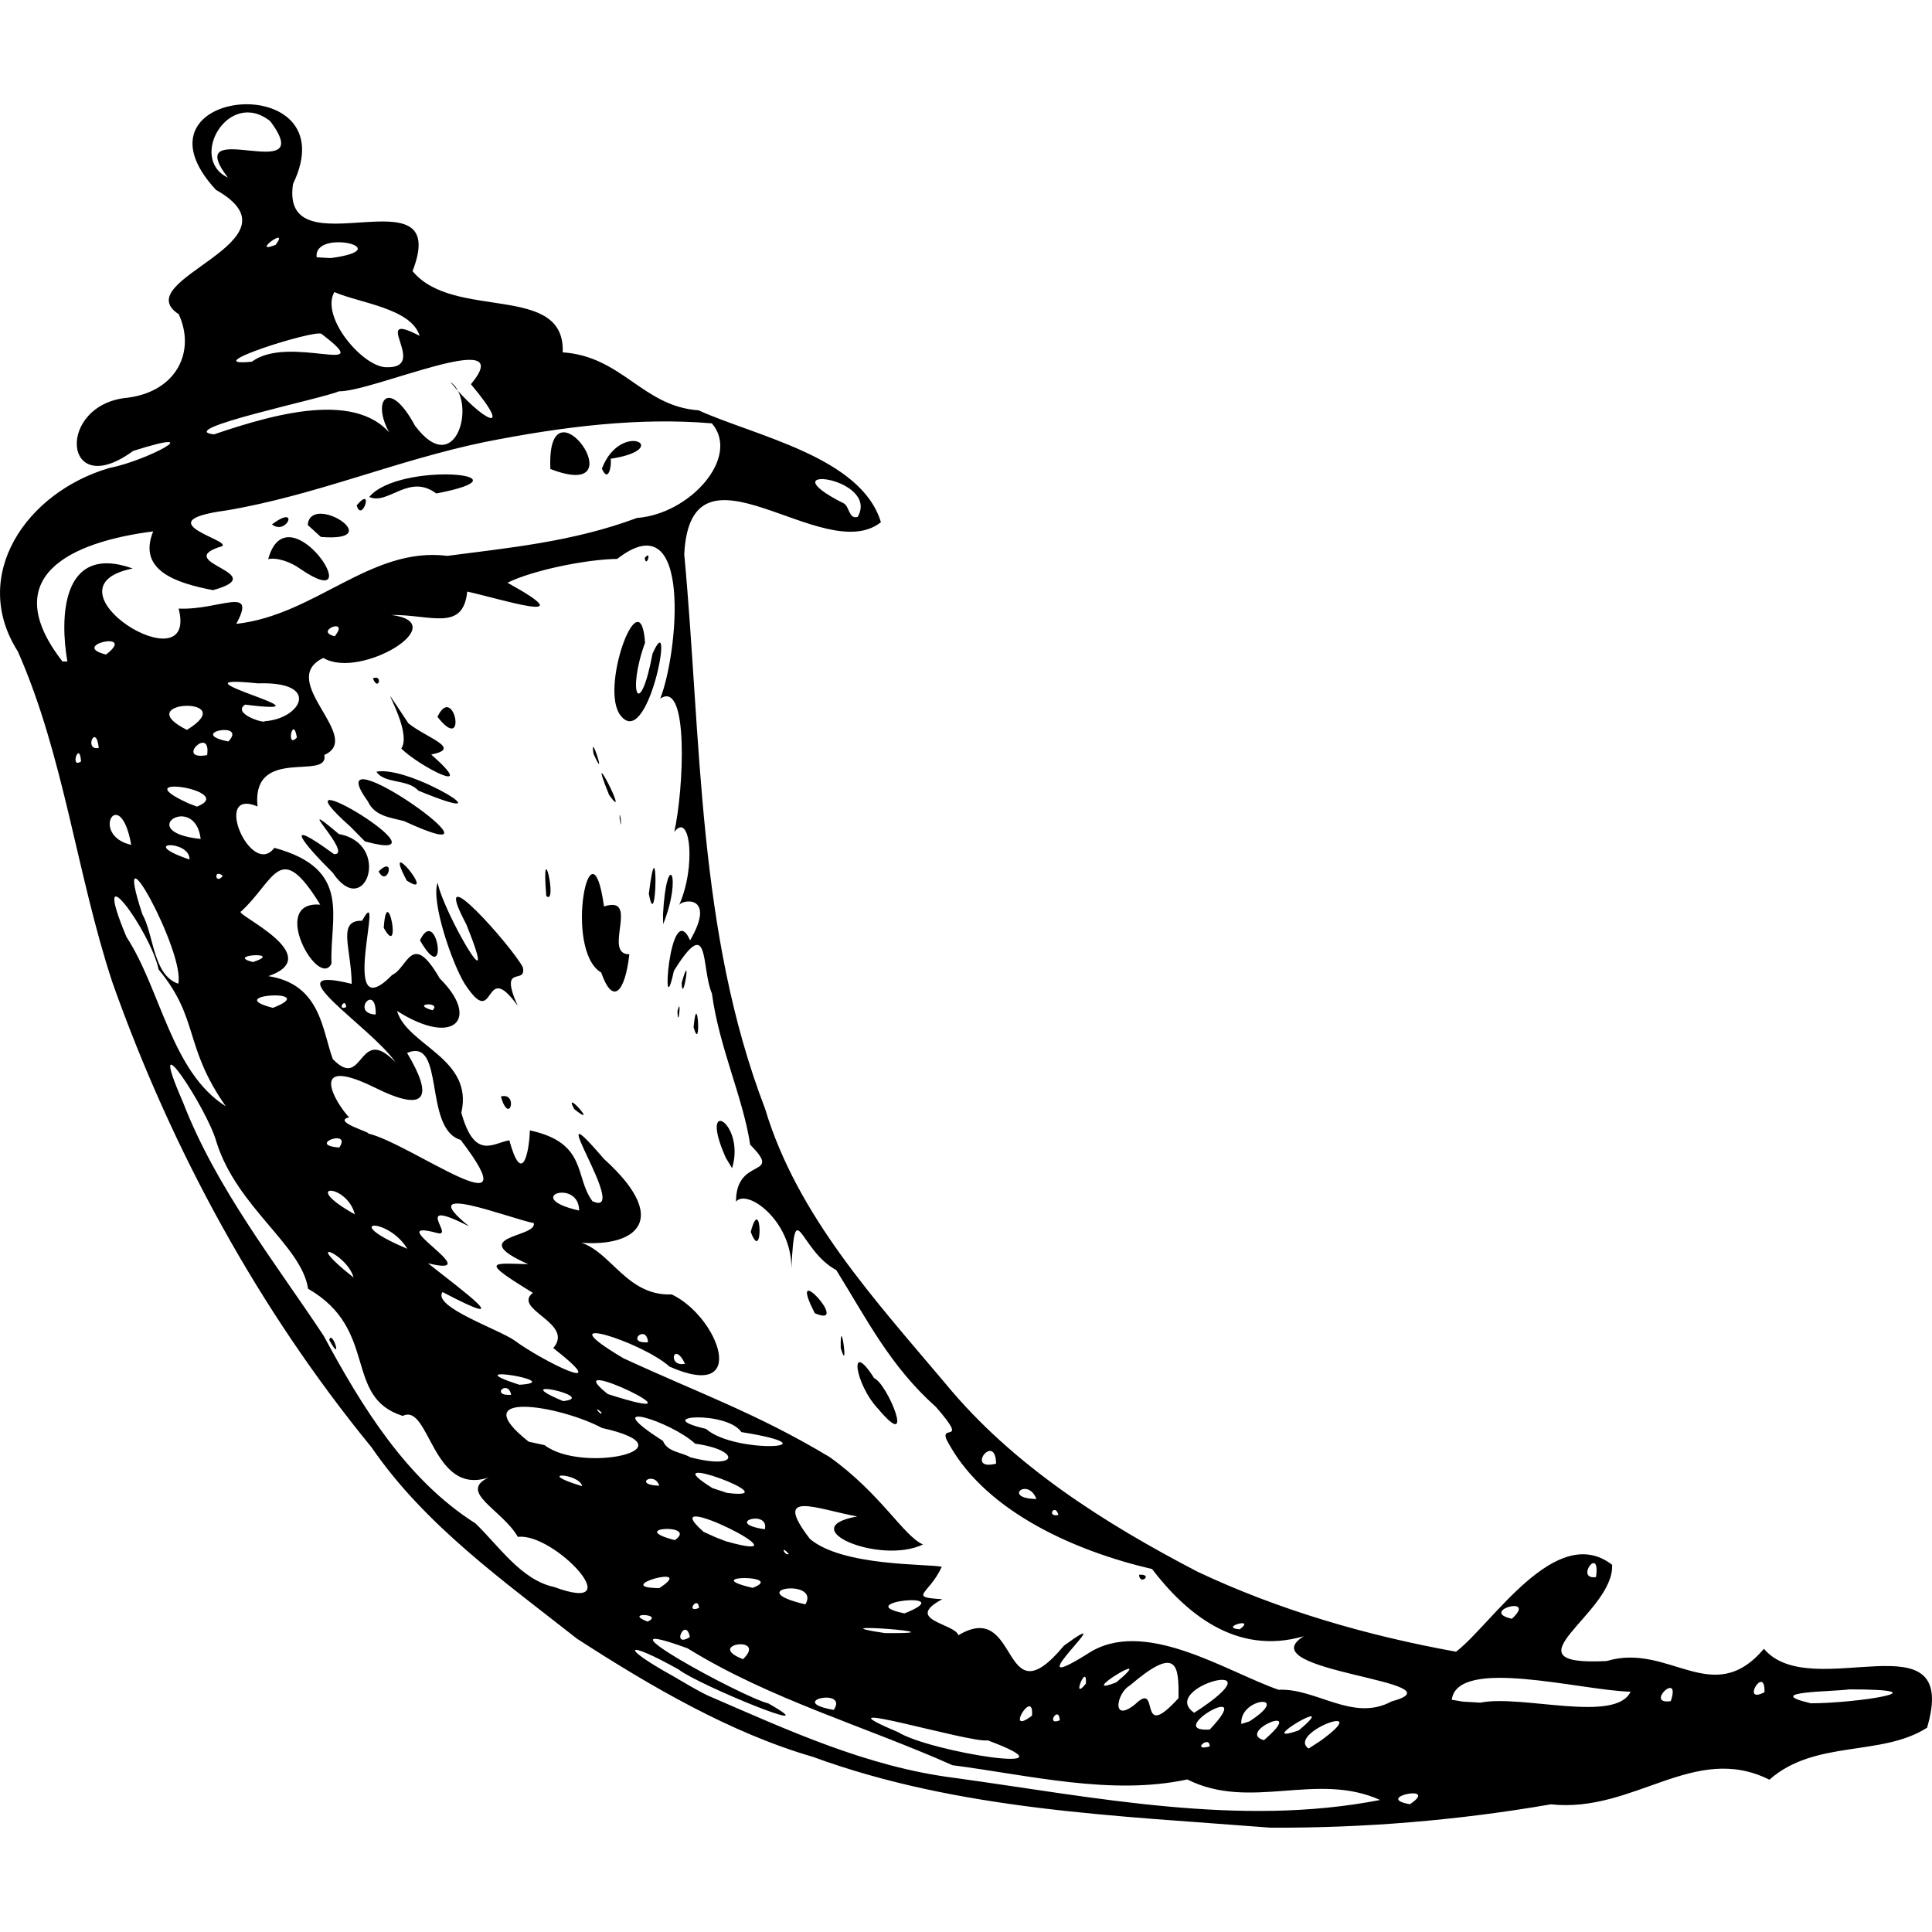
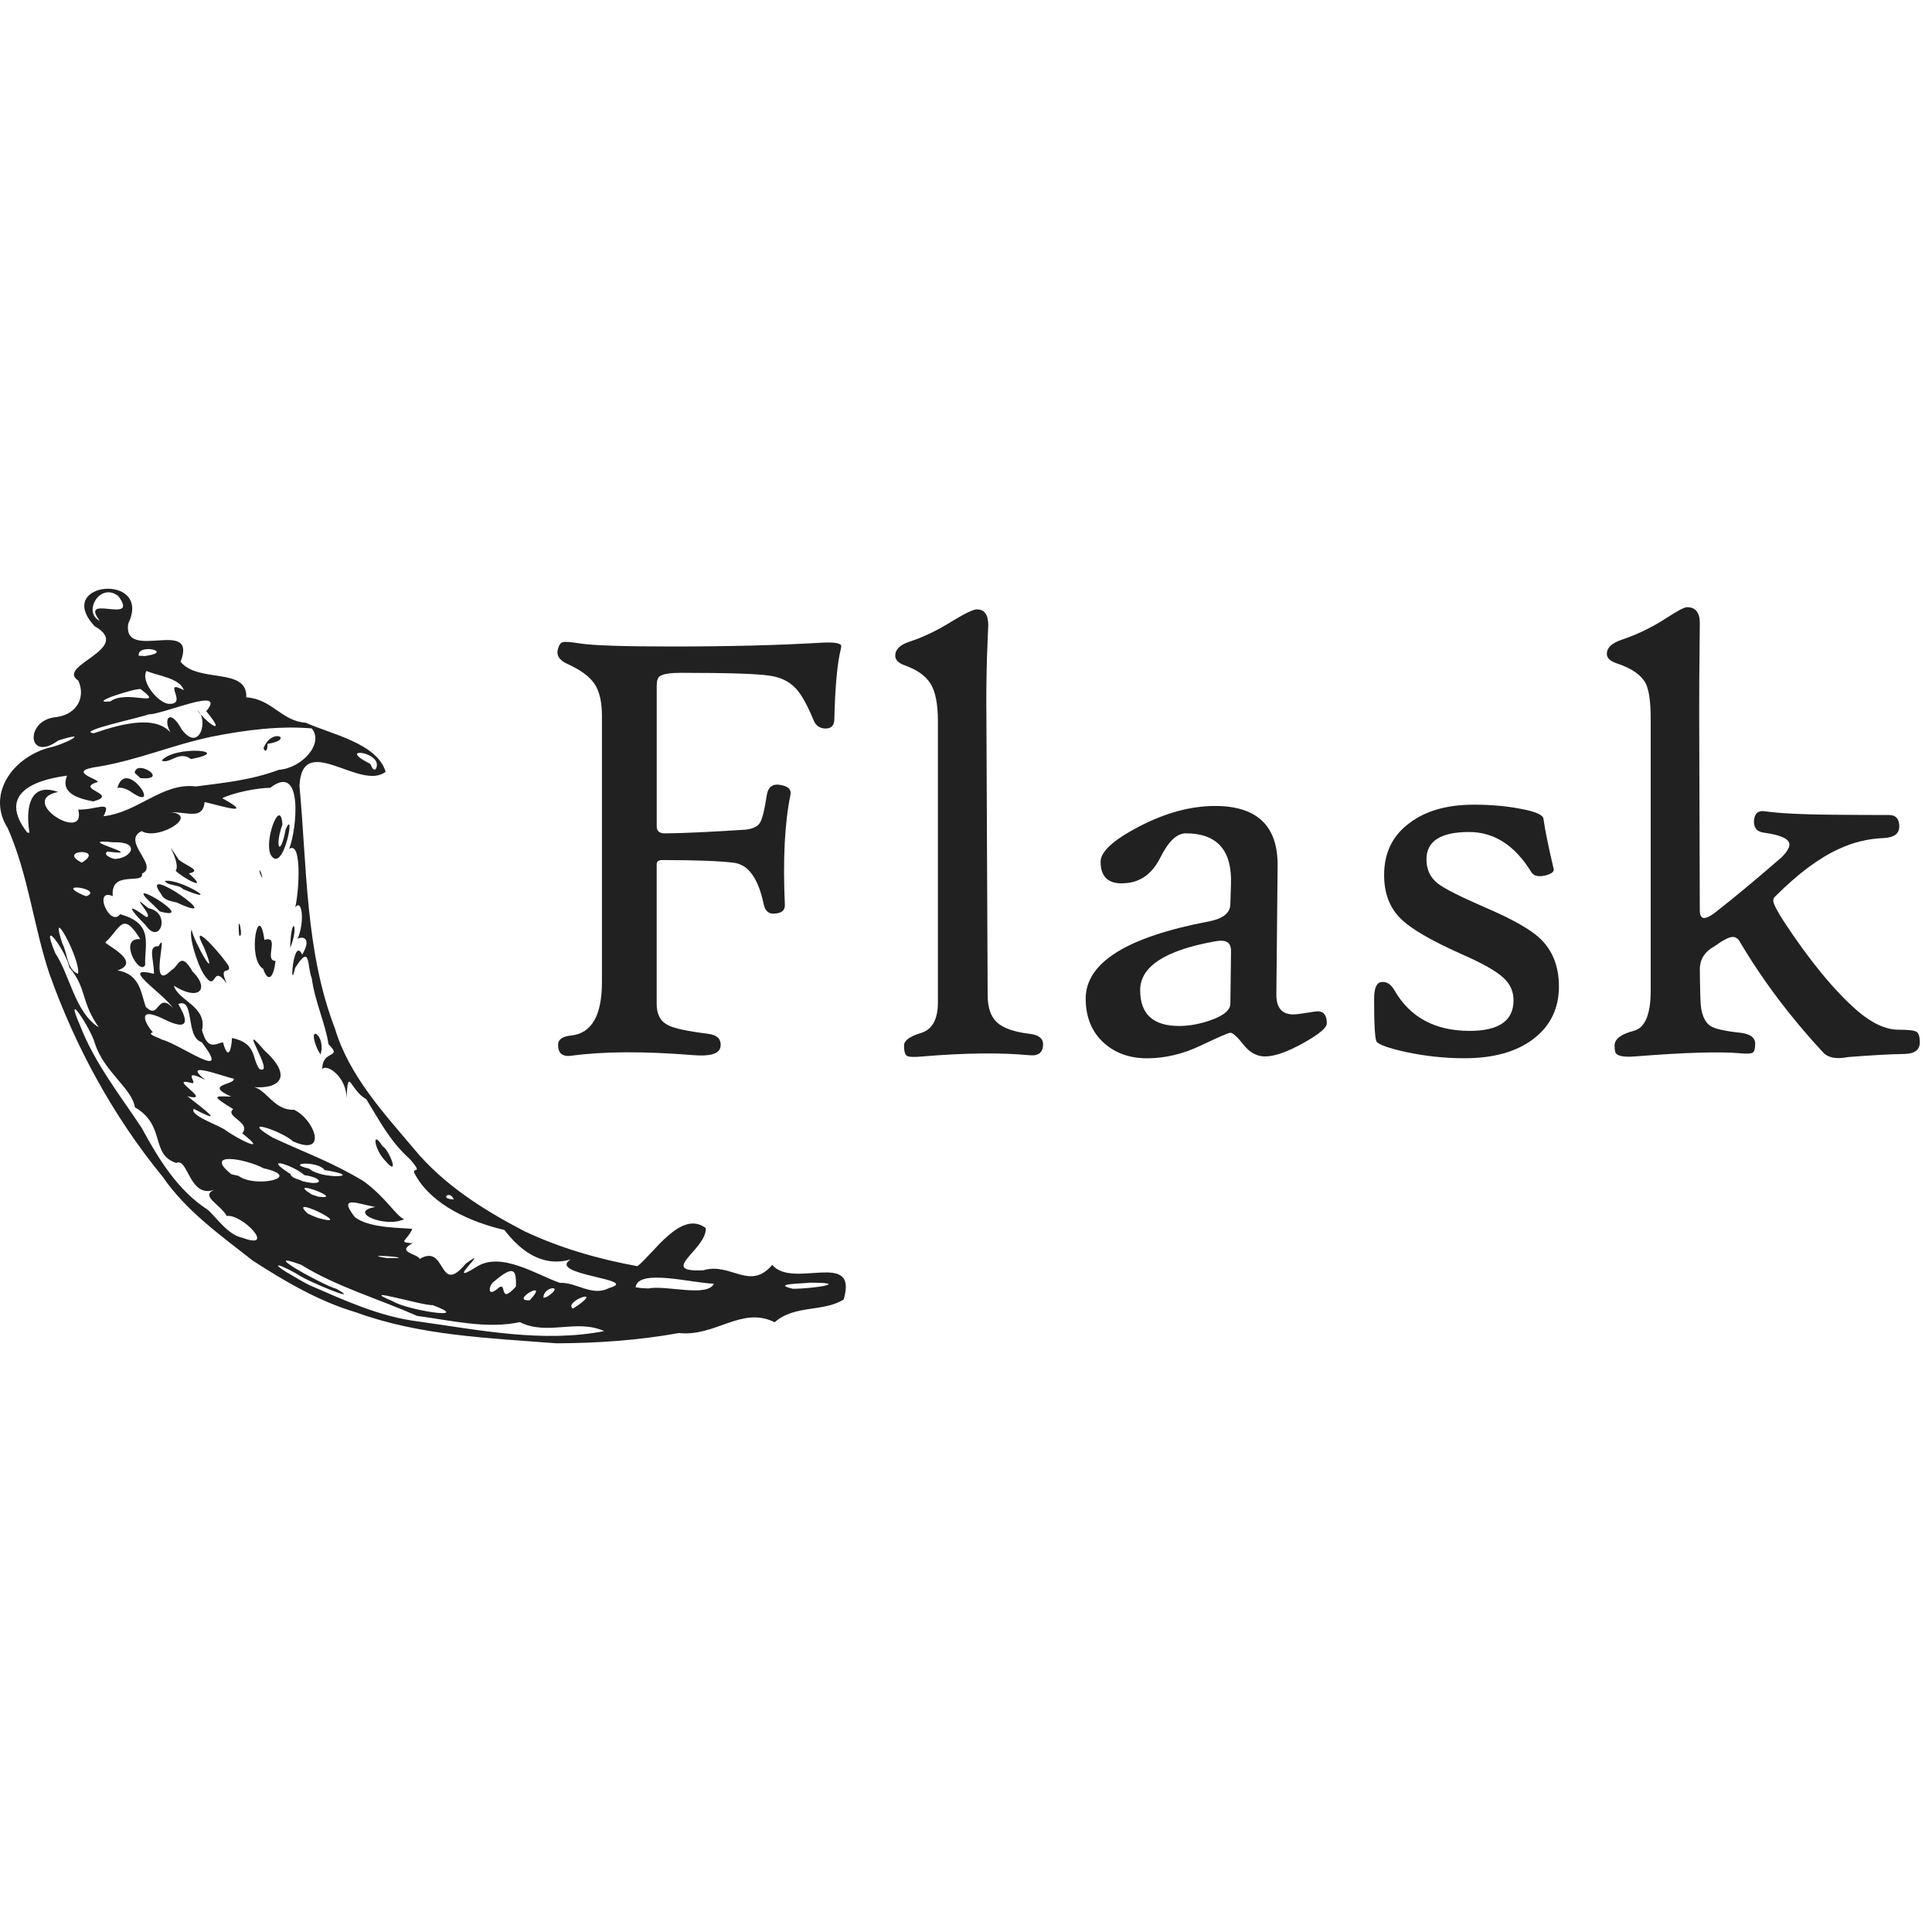
- <svg xmlns="http://www.w3.org/2000/svg" role="img" viewBox="0 0 24 24">
-   <path d="M7.172 20.36c-.914-.72-1.89-1.41-2.556-2.38-1.402-1.712-2.482-3.694-3.22-5.777-.446-1.355-.6-2.808-1.174-4.11-.602-.944.103-1.978 1.138-2.28.46-.087 1.272-.522.293-.211-.878.644-.963-.585-.063-.662.615-.082.84-.585.63-1.037-.66-.43 1.6-.903.463-1.544C1.5 1.08 4.34.835 3.64 2.285 3.473 3.4 5.624 2.08 5.125 3.368c.507.619 1.9.14 1.865 1.009.74.05.993.672 1.687.72.72.325 2.022.58 2.266 1.39-.713.566-2.364-1.165-2.443.398.215 2.31.16 4.689 1.004 6.888.4 1.332 1.37 2.38 2.244 3.418.837 1.016 1.971 1.73 3.127 2.333 1.014.478 2.107.795 3.213.994.448-.343 1.24-1.617 1.938-1.08.033.604-1.388 1.263-.067 1.196.776-.234 1.314.6 1.953-.152.588.697 2.446-.446 2.027.98-.566.364-1.392.144-1.959.646-.935-.467-1.68.418-2.715.306a19.86 19.86 0 01-3.484.29c-1.912-.15-3.865-.214-5.684-.88-1.024-.297-2.023-.881-2.924-1.464zm1.615.7c1 .432 1.978.888 3.074 1.026 1.74.24 3.537.614 5.283.274-.79-.357-1.608.14-2.395-.255-.944.203-1.957-.052-2.917-.177-1.092-.486-2.27-.82-3.291-1.452-1.277-.466.66.598 1.005.685.798.453-.877-.233-1.114-.421-.668-.375-.754-.297-.066.084.139.08.276.166.42.235zm-1.904-1.346c.97.359-.004-.682-.45-.622-.196-.341-.751-.557-.36-.74-.704.244-.737-.93-1.07-.763-.744-.235-.29-1.07-1.176-1.58-.081-.54-.882-1.008-1.138-1.822-.113-.416-.905-1.613-.418-.5.414 1.072 1.143 1.99 1.75 2.907.47.873 1.027 1.786 1.885 2.33.29.278.568.703.977.79zM4.09 16.647c.033-.146.177.317 0 0zm3.954 3.497c.215-.096-.31-.12 0 0zm.526.192c-.054-.265-.24.148 0 0zm.66.275c.312-.3-.484-.188 0 0zm1.127.63c.191-.282-.61-.107 0 0zM8.19 19.728c.487-.315-.63-.004 0 0zm.494.246c-.014-.166-.176.075 0 0zm2.47 1.542c.397.25 2.32.55 1.115.103-.2.042-2.23-.574-1.116-.103zm-3.921-3.054c-.04-.167-.616-.185 0 0zm1.15.67c.3-.21-.621-.16 0 0zm.966.593c.43-.162-.696-.163 0 0zm-2.584-1.773c.466.358 1.88.046.714-.213-.53-.283-1.727-.476-.912.17zm3.24 1.978c.193-.33-.815-.19 0 0zm-.984-.783c1.14.323-.958-.72-.281-.118l.15.068.13.05zm1.973 1.14c1.08.01-.975-.147 0 0zm-4.644-2.96c-.042-.2-.266.018 0 0zm6.47 3.985c.028-.363-.353.27 0 0zm-4.63-2.856c-.064-.191-.336-.008 0 0zm-1.738-1.254c.62-.037-.848-.273 0 0zm-2.06-1.332c-.077-.297-.674-.534 0 0zm5.407 3.435c-.114-.13-.054.028 0 0zm3.366 2.065c-.01-.197-.183.075 0 0zm-3.664-2.373c.06-.255-.528-.077 0 0zm-2.506-1.592c.46-.05-.74-.311 0 0zm4.241 2.637c.718-.285-.7-.14 0 0zM9.03 18.545c.827.106-.985-.563-.181-.06zm2.876 1.768c.773-.462.518 1.082 1.311.13.782-.57-.675.707.29.103.696-.467 1.726.22 2.376.445.468-.023.923.405 1.403.145.923-.25-1.806-.37-1.09-.81-.845.245-1.47-.294-1.885-.835-.948-.22-2.044-.703-2.517-1.542-.192-.315.28.044-.166-.47-.57-.508-.856-1.085-1.24-1.702-.457-.244-.51-.963-.557-.024.004-.593-.553-.992-.688-.826-.002-.571.595-.285.176-.707-.09-.592-.386-1.21-.475-1.877-.138-.322-.02-1.011-.473-.282-.165.77-.055-.947.202-.38.337-.58-.12-.51-.14-.43.22-.488.14-1.18-.057-.916.117-.517.185-1.902-.175-1.656.218-.54.414-2.473-.534-1.736-.384.005-1.048.14-1.363.296.986.543-.1.196-.5.11-.052.502-.45.285-.946.29.793.098-.386.81-.841.534-.59.282.51.987.012 1.205.06.328-.905-.12-.83.64-.573-.241-.078.9.209.514.975.264.686.866.71 1.437-.158.333-.784-.783-.14-.731-.507-.827-.561-.3-.984.085-.1.028 1.079.547.34.803.65.1.668.67.8 1.03.39.407.31-.45.779.04-.296-.436-1.567-1.228-.544-.974-.005-.44-.185-.793.129-.784.31-.562-.325 1.387.375.672.193-.085.24-.563.59.045.505.498.182.858-.531.403.127.433.954.587.799 1.265.165.595.395.376.596.342.158.578.247.153.255-.123.72.155.552.58.778.88.497.224-.712-1.522.142-.526.898.81.337 1.15-.47 1.02.51-.041.675.69 1.313.664.582.277.975 1.34-.027.897-.348-.313-1.58-.7-.573-.104.929.43 1.665.688 2.561 1.227.64.458.918.982 1.16 1.086-.538.257-1.623-.206-.817-.348-.503-.091-1.068-.345-.587.28.41.343 1.45.306 1.637.345-.159.348-.43.376.006.403-.486.26.156.3.201.448zm-.994-2.808c-.296-.31-.373-.89-.053-.385.164.066.525.947.053.385zm3.238 2.057c.185-.011.006.14 0 0zm-3.706-2.816c-.01-.468.107.36 0 0zm-.322-.433c-.372-.72.47.204 0 0zm-3.9-2.692c.219-.06.108.374 0 0zm3.104 1.682c.134-.504.158.424 0 0zm-2.192-1.525c-.155-.278.323.26 0 0zm1.882.604c-.352-.79.25-.432.078.13zM5.77 12.217c-.158-.26-.418-1.02-.334-1.252.076.378.804 1.627.357.518-.494-.93.59.302.702.534.05.23-.305-.063-.064.478-.44-.617-.26.34-.661-.278zm-1.003-.691c.04-.603.23.413 0 0zm.45.155c.216-.455.366.634 0 0zm-1.084-.84c-.374-.37-.644-.713.017-.23.255.01-.566-.778.06-.25.66.12.327 1.082-.077.48zm.57-.015c.217-.215.115.212 0 0zm.35.113c-.328-.617.4.258 0 0zm-.697-.667c-1.086-.966 1.365.506.177.18zm3.11 1.808c-.47-.282-.123-1.984.037-.82.457-.148-.025.6.315.594-.053.473-.206.643-.35.226zm1.15.68c.048-.513.099.35 0 0zm-.2-.198c.054-.22.007.258 0 0zM4.57 9.955c-.697-.963 2.027.973.447.244-.165-.043-.364-.06-.447-.244zm2.216 1.175c-.066-.81.147.134 0 0zm1.682 1.079c.13-.462.01.305 0 0zM4.676 9.587c.415-.088 1.718.729.52.234-.132-.148-.416-.08-.52-.234zm3.56 1.775c.044-.83.248-.495.002.118zM4.985 9.299c.169-.248-.45-1.12.089-.313.232.185.672.31.283.387.61.539-.15.146-.372-.074zm3.075 1.804c.117-.944.103.553 0 0zM4.632 8.427c.129-.055.068.172 0 0zm.802.478c.206-.434.38.483 0 0zm2.263 1.259c-.002-.167.043.242 0 0zm-.131-.29c-.314-.776.292.41 0 0zm-.193-.51c-.053-.32.18.404 0 0zm.314-.51c-.216-.38.272-1.673.326-.87-.227.625-.065.975.093.136.293-.66-.063 1.303-.42.735zm.322-1.923c.094-.115.02.139 0 0zM7.47 17.544c-.128-.111.016.07 0 0zm1.11.56c.615.16.612-.095.055-.17-.3-.28-1.246-.575-.4-.035.057.142.235.139.344.206zM6.389 16.65c.34.253 1.28.719.484.096.269-.312-.514-.478-.254-.686-.66-.404-.52-.368-.058-.356-.794-.354.114-.328.07-.51-.305-.06-1.52-.54-.804.04-.726-.37-.173.138-.392.084-.743-.202.66.565-.118.375.425.337 1.146.864.18.357-.128.183.69.46.892.6zm1.16.667c1.41.454-.691-.556 0 0zm5.94 3.598c.02-.28-.193.24 0 0zm.611.257c.325-.315.013.503.54-.077.005-.415-.017-.66-.606-.156-.162.09-.234.473.066.233zm-9.692-6.087c-.1-.393-.7-.39 0 0zm.652.428c-.242-.402-.864-.364 0 0zm3.71 2.237c.362.32 1.662.236.44.04-.182-.27-1.151-.204-.44-.04zm5.097 3.149c.558-.468-.54.208 0 0zm1.16.796c.003-.15-.24.066 0 0zm.001-.21c.617-.654-.598.039 0 0zM2.805 13.743c-.526-.75-.327-1.088-.835-1.7-.096-.47-.87-1.533-.4-.406.43.659.558 1.679 1.235 2.106zm12.03 7.534c1.135-.734-.466-.32 0 0zm.866.34c.57-.488-.36-.102 0 0zM4.215 14.255c.163-.242-.42-.031 0 0zm11.305 7.129c.551-.355-.126-.3-.1.032zm-7.47-4.71c-.02-.24-.291.02 0 0zm.46.267c-.145-.297-.224.047 0 0zm7.894 4.684c.705-.51-.428-.098-.148.096zm-.27-.13c.574-.482-.607.213 0 0zm1.38.918c.386-.258-.469-.083 0 0zM4.57 14.08c.517.116 2.066 1.274 1.152.08-.468-.138-.187-1.283-.665-1.08.32.535.264.763-.41.426-.845-.413-.474.204-.31.374-.224.052.299.196.233.2zm-2.356-1.86c.092-.383-.853-2.107-.446-.864.146.26.13.754.446.864zm4.324 2.666c-.266-.223-.013-.032 0 0zm.656.152c0-.405-.725-.164 0 0zm5.681 3.583c-.108-.278-.428-.006 0 0zm.273.199c-.04-.155-.157.03 0 0zM15.4 20.24c.216-.16-.27-.02 0 0zM3.39 12.52c.62-.24-.664-.17 0 0zm8.984 5.662c-.007-.401-.395.1 0 0zm-9.23-6.231c.399-.135-.367-.09 0 0zm1.156.56c-.007-.133-.122.05 0 0zm14.09 8.64c.512-.104 1.678.26 1.866-.136-.62-.015-2.15-.438-2.222.1l.136.023.22.013zM4.667 12.603c.009-.407-.317-.015 0 0zM1.63 10.495c-.138-.775-.525-.118 0 0zm.724.182c.009-.25-.663-.224 0 0zm.414.203c-.12-.097-.094.122 0 0zm2.605 1.67c.122-.112-.29-.083 0 0zm-2.88-2.128c-.07-.585-.84-.088 0 0zm-1.486-.964c-.02-.27-.144.102 0 0zm.22-.167c-.035-.32-.19.04 0 0zm1.22.729c.518-.203-.94-.42-.104-.04zm16.334 10.089c.33-.303-.42-.094 0 0zm1.974 1.023c.132-.392-.334.05 0 0zM2.573 9.38c.055-.38-.41.075 0 0zM.837 8.218c-.093-.535-.08-1.474.812-1.156-1.191.236.824 1.48.57.498.5.024.98-.296.716.19.987-.11 1.67-.964 2.624-.845.742-.098 1.554-.172 2.354-.471.658-.048 1.29-.756.93-1.175-.896-.076-1.835.036-2.827.233-1.098.228-2.096.662-3.205.849-1.08.145.217.4-.092.456-.564.196.672.328-.073.534-.46-.088-.94-.246-.743-.73-1.035.133-1.945.563-1.127 1.616h.06zm2.494-1.27c.243-.894 1.3.735.398.118-.108-.08-.285-.146-.398-.12zm.047-.434c.35-.26.186.146 0 0zm.445.008c.032-.411 1.018.218.163.148zm.608-.245c.222-.26.064.23 0 0zm.156-.104c.37-.444 2.095-.283.832-.043-.338-.255-.598.15-.832.043zm2.25-.347c-.055-1.214 1.119.432 0 0zm.64-.004c.233-.612.906-.245.108-.123.017.065-.024.316-.108.123zM2.322 9.067c.697-.427-.741-.37 0 0zm.515.144c.245-.26-.531-.106 0 0zm-1.52-1.08c.399-.305-.471-.116 0 0zm20.602 12.89c.012-.355-.304.16 0 0zm-2.093-1.43c.06-.408-.27.037 0 0zm2.67 1.568c.557 0 1.688-.173.475-.173-.19.03-1.109.024-.476.173zM3.29 8.959c.45-.03.706-.497-.087-.47-1.23-.127 1.084.42-.158.264-.167.11.236.237.245.207zm.398.202c-.048-.29-.14.154 0 0zm.47-1.257c.197-.243-.27-.065 0 0zm-1.5-2.508c.806-.274 1.907-.581 2.287.135-.387-.466-.156-.924.21-.243.516.689.775-.313.438-.545.383.476.819.7.257.03.61-.734-1.223.097-1.64.088-.2.09-2.071.477-1.551.535zm.472-.903c.46-.347 1.588.206.864-.345-.07-.062-1.586.418-.864.345zm1.674.069c.538.013-.231-.722.409-.39-.105-.343-.746-.407-1.06-.544-.176.314.36.938.65.934zm-1.38-1.52c.186-.252-.326.128 0 0zm.684.164c.866-.115-.22-.373-.174-.01zm-1.277-1c-.61-.796 1.146.134.527-.7-.522-.415-1.023.468-.527.7zm7.824 4.215c.28-.496-1.155-.668-.188-.175.09.03.07.21.188.175z" />
+ <svg xmlns="http://www.w3.org/2000/svg" x="0px" y="0px" width="100" height="100" viewBox="0 0 48 48">
+   <path fill="#212121" d="M6.28,31.32c-0.801-0.63-1.655-1.233-2.238-2.083 c-1.228-1.499-2.173-3.235-2.82-5.059c-0.391-1.186-0.524-2.458-1.028-3.598c-0.527-0.828,0.09-1.733,0.997-1.997 c0.404-0.078,1.114-0.458,0.257-0.186c-0.768,0.564-0.843-0.512-0.055-0.58c0.538-0.071,0.736-0.512,0.552-0.908 c-0.577-0.376,1.4-0.79,0.405-1.352c-1.036-1.118,1.45-1.333,0.836-0.064c-0.147,0.976,1.737-0.179,1.3,0.949 c0.444,0.541,1.664,0.123,1.633,0.883c0.647,0.044,0.869,0.589,1.477,0.631c0.63,0.284,1.771,0.508,1.985,1.218 c-0.625,0.495-2.071-1.022-2.141,0.347c0.189,2.022,0.141,4.106,0.881,6.031c0.35,1.166,1.198,2.084,1.965,2.992 c0.733,0.889,1.726,1.516,2.738,2.043c0.888,0.419,1.845,0.696,2.813,0.871c0.392-0.3,1.085-1.416,1.698-0.946 c0.029,0.529-1.215,1.105-0.059,1.047c0.679-0.205,1.15,0.525,1.71-0.133c0.515,0.61,2.142-0.39,1.775,0.858 c-0.496,0.32-1.219,0.127-1.715,0.567c-0.819-0.409-1.471,0.366-2.377,0.268c-1.007,0.18-2.031,0.253-3.051,0.255 c-1.674-0.132-3.384-0.188-4.977-0.771C7.944,32.342,7.068,31.831,6.28,31.32L6.28,31.32z M7.694,31.932 c0.876,0.379,1.733,0.778,2.693,0.899c1.523,0.212,3.096,0.538,4.625,0.24c-0.692-0.312-1.407,0.122-2.097-0.223 c-0.827,0.178-1.714-0.045-2.554-0.155c-0.956-0.426-1.987-0.718-2.882-1.271c-1.118-0.408,0.578,0.524,0.88,0.599 c0.699,0.397-0.769-0.203-0.976-0.368c-0.586-0.328-0.66-0.26-0.058,0.074C7.447,31.797,7.567,31.872,7.694,31.932L7.694,31.932z M6.027,30.754c0.849,0.314-0.004-0.597-0.393-0.544c-0.172-0.299-0.659-0.488-0.316-0.649c-0.617,0.214-0.646-0.814-0.936-0.667 c-0.653-0.206-0.254-0.936-1.031-1.384c-0.071-0.472-0.772-0.882-0.996-1.595c-0.099-0.365-0.792-1.412-0.366-0.437 c0.363,0.939,1.001,1.742,1.532,2.545c0.412,0.764,0.9,1.563,1.651,2.04C5.425,30.306,5.669,30.678,6.027,30.754L6.027,30.754z M3.581,28.069 M7.043,31.131 M7.504,31.299 M8.081,31.54 M9.07,32.091 M7.171,30.767 M7.604,30.983 M9.767,32.333 c0.348,0.219,2.03,0.481,0.977,0.09C10.567,32.46,8.79,31.92,9.767,32.333z M6.333,29.659 M7.34,30.246 M8.187,30.765 M5.924,29.213c0.408,0.313,1.645,0.04,0.625-0.187c-0.465-0.248-1.511-0.417-0.798,0.149L5.924,29.213L5.924,29.213z M8.761,30.944 M7.899,30.259c0.998,0.282-0.839-0.631-0.246-0.104l0.131,0.059L7.899,30.259L7.899,30.259z M9.627,31.258 C10.572,31.267,8.774,31.128,9.627,31.258L9.627,31.258z M5.56,28.666 M11.225,32.155 M7.172,29.653 M5.65,28.556 M3.846,27.39 M8.581,30.395 M11.529,32.204 M8.321,30.126 M6.125,28.734 M9.839,31.042 M7.907,29.731c0.725,0.093-0.862-0.493-0.159-0.052 L7.907,29.731L7.907,29.731z M10.426,31.279c0.677-0.405,0.454,0.947,1.148,0.114c0.685-0.5-0.592,0.618,0.253,0.089 c0.611-0.408,1.512,0.194,2.082,0.39c0.41-0.02,0.808,0.354,1.228,0.126c0.808-0.218-1.581-0.323-0.955-0.709 c-0.74,0.215-1.286-0.257-1.65-0.731c-0.83-0.192-1.789-0.616-2.203-1.35c-0.169-0.276,0.244,0.039-0.146-0.412 c-0.5-0.445-0.75-0.95-1.085-1.49c-0.401-0.214-0.448-0.844-0.488-0.021c0.003-0.519-0.484-0.868-0.603-0.723 c-0.002-0.5,0.522-0.249,0.155-0.619c-0.079-0.518-0.339-1.058-0.417-1.643c-0.121-0.282-0.017-0.886-0.414-0.248 c-0.145,0.675-0.048-0.829,0.177-0.333c0.295-0.506-0.106-0.446-0.122-0.376c0.192-0.427,0.122-1.032-0.05-0.801 c0.102-0.452,0.162-1.665-0.153-1.45c0.191-0.473,0.362-2.165-0.467-1.52c-0.336,0.005-0.918,0.122-1.194,0.259 c0.863,0.476-0.087,0.172-0.438,0.096c-0.046,0.44-0.394,0.25-0.828,0.254c0.694,0.086-0.338,0.71-0.736,0.468 C3,20.896,3.964,21.513,3.528,21.704c0.054,0.288-0.792-0.104-0.726,0.56c-0.502-0.211-0.069,0.788,0.182,0.45 c0.854,0.231,0.601,0.758,0.623,1.259c-0.139,0.292-0.687-0.686-0.122-0.64c-0.446-0.724-0.493-0.262-0.863,0.075 c-0.086,0.024,0.945,0.479,0.298,0.703c0.569,0.088,0.585,0.586,0.701,0.901c0.342,0.356,0.272-0.393,0.681,0.035 c-0.259-0.382-1.372-1.075-0.476-0.853C3.821,23.81,3.664,23.5,3.938,23.508c0.272-0.492-0.285,1.214,0.328,0.588 c0.17-0.074,0.212-0.493,0.517,0.04c0.443,0.436,0.16,0.751-0.465,0.352c0.112,0.379,0.836,0.515,0.7,1.108 c0.144,0.522,0.346,0.329,0.522,0.299c0.138,0.507,0.216,0.134,0.223-0.107c0.632,0.135,0.484,0.509,0.682,0.77 c0.435,0.197-0.623-1.332,0.124-0.46c0.786,0.71,0.295,1.006-0.411,0.893c0.447-0.036,0.591,0.604,1.149,0.581 c0.509,0.242,0.854,1.173-0.024,0.786c-0.305-0.275-1.382-0.613-0.502-0.091c0.813,0.377,1.459,0.602,2.243,1.074 c0.561,0.401,0.804,0.86,1.016,0.95c-0.472,0.225-1.422-0.18-0.716-0.304c-0.44-0.08-0.935-0.303-0.513,0.246 c0.358,0.299,1.269,0.267,1.433,0.301c-0.138,0.305-0.376,0.329,0.006,0.353C9.824,31.115,10.387,31.15,10.426,31.279 L10.426,31.279z M9.555,28.82c-0.259-0.271-0.326-0.778-0.046-0.337C9.653,28.541,9.969,29.313,9.555,28.82L9.555,28.82z M12.391,30.622 M9.146,28.156 M8.864,27.777 M5.448,25.419 M8.167,26.893 M6.246,25.557 M7.895,26.085 c-0.309-0.692,0.219-0.378,0.068,0.113L7.895,26.085L7.895,26.085z M5.052,24.19c-0.138-0.227-0.366-0.893-0.293-1.096 c0.067,0.331,0.704,1.425,0.313,0.453c-0.432-0.815,0.517,0.264,0.615,0.468c0.045,0.202-0.267-0.055-0.055,0.419 C5.246,23.894,5.404,24.731,5.052,24.19z M4.174,23.585 M4.569,23.721 M3.618,22.985c-0.327-0.325-0.564-0.625,0.015-0.202 c0.223,0.009-0.496-0.681,0.054-0.219C4.265,22.67,3.973,23.512,3.618,22.985z M4.118,22.972 M4.425,23.071 M3.814,22.487 c-0.951-0.846,1.195,0.442,0.155,0.157L3.814,22.487L3.814,22.487z M6.538,24.07c-0.411-0.247-0.109-1.737,0.031-0.718 c0.4-0.129-0.022,0.526,0.276,0.52C6.799,24.286,6.665,24.435,6.538,24.07z M7.546,24.665 M7.371,24.492 M4.001,22.209 c-0.611-0.843,1.775,0.852,0.391,0.214C4.247,22.385,4.073,22.372,4.001,22.209z M5.941,23.238 C5.883,22.528,6.07,23.355,5.941,23.238L5.941,23.238z M7.414,24.183 M4.094,21.888c0.363-0.078,1.504,0.638,0.456,0.204 C4.434,21.963,4.186,22.021,4.094,21.888z M7.212,23.441c0.039-0.726,0.217-0.433,0.001,0.104L7.212,23.441L7.212,23.441 L7.212,23.441z M4.365,21.635c0.148-0.217-0.393-0.981,0.078-0.274c0.203,0.162,0.589,0.271,0.248,0.339 C5.226,22.172,4.56,21.828,4.365,21.635z M7.057,23.215 M4.056,20.872 M4.758,21.29 M6.739,22.392 M6.625,22.138 M6.456,21.693 C6.41,21.413,6.613,22.045,6.456,21.693L6.456,21.693z M6.731,21.246c-0.189-0.333,0.238-1.466,0.286-0.763 c-0.199,0.547-0.057,0.854,0.081,0.119C7.355,20.025,7.043,21.743,6.731,21.246L6.731,21.246z M7.013,19.561 M6.541,28.854 M7.513,29.346c0.54,0.139,0.538-0.084,0.049-0.15c-0.263-0.244-1.092-0.504-0.35-0.03C7.262,29.29,7.417,29.287,7.513,29.346 L7.513,29.346z M5.594,28.072c0.298,0.222,1.121,0.629,0.424,0.085c0.235-0.273-0.45-0.419-0.223-0.601 c-0.578-0.354-0.456-0.322-0.051-0.311c-0.695-0.311,0.1-0.287,0.063-0.446c-0.268-0.053-1.331-0.472-0.705,0.034 c-0.636-0.324-0.151,0.121-0.344,0.074c-0.65-0.177,0.579,0.495-0.103,0.328c0.373,0.295,1.004,0.757,0.158,0.313 C4.701,27.707,5.418,27.95,5.594,28.072L5.594,28.072z M6.61,28.655 M11.812,31.806 M12.347,32.031 c0.285-0.276,0.012,0.44,0.472-0.068c0.005-0.363-0.014-0.578-0.529-0.137C12.148,31.906,12.084,32.241,12.347,32.031 L12.347,32.031z M3.86,26.702 M4.431,27.076 M7.679,29.034c0.317,0.282,1.456,0.207,0.385,0.035 C7.905,28.835,7.056,28.891,7.679,29.034z M12.143,31.792 M13.158,32.489 M13.16,32.305C13.7,31.733,12.636,32.339,13.16,32.305 L13.16,32.305z M2.456,25.526c-0.461-0.657-0.286-0.953-0.731-1.489c-0.084-0.41-0.762-1.342-0.351-0.355 C1.751,24.259,1.863,25.152,2.456,25.526z M12.99,32.123 M13.749,32.421 M3.691,25.975 M13.591,32.218 c0.482-0.311-0.111-0.263-0.087,0.029L13.591,32.218L13.591,32.218z M7.048,28.094 M7.453,28.326 M14.364,32.428 c0.618-0.446-0.374-0.085-0.13,0.084L14.364,32.428L14.364,32.428z M14.128,32.313 M15.336,33.118 M4.001,25.822 c0.453,0.101,1.81,1.115,1.009,0.07c-0.41-0.121-0.164-1.123-0.582-0.946c0.281,0.469,0.231,0.668-0.358,0.373 c-0.741-0.362-0.416,0.179-0.271,0.328C3.6,25.692,4.059,25.819,4.001,25.822L4.001,25.822z M1.938,24.193 c0.081-0.335-0.746-1.845-0.391-0.756C1.675,23.665,1.662,24.097,1.938,24.193z M5.724,26.528 M6.298,26.661 M11.274,29.798 C11.179,29.555,10.899,29.792,11.274,29.798L11.274,29.798z M11.513,29.972 M13.485,31.215 M2.968,24.456 M10.836,29.413 M2.754,23.957 M3.765,24.447 M16.103,32.012c0.448-0.091,1.469,0.228,1.634-0.119c-0.544-0.013-1.883-0.384-1.946,0.088 l0.119,0.019L16.103,32.012L16.103,32.012L16.103,32.012z M4.087,24.528 M1.427,22.683 M2.061,22.842 M2.424,23.02 M4.704,24.483 M2.182,22.619 M0.882,21.775 M1.075,21.629 M2.144,22.267c0.452-0.178-0.823-0.367-0.092-0.034L2.144,22.267z M16.446,31.101 M18.174,31.997 M2.253,21.707 M0.733,20.688c-0.082-0.468-0.071-1.29,0.711-1.012c-1.043,0.207,0.722,1.296,0.499,0.436 c0.438,0.021,0.858-0.259,0.628,0.167c0.864-0.095,1.463-0.845,2.297-0.74c0.65-0.086,1.361-0.151,2.061-0.413 c0.576-0.041,1.13-0.662,0.815-1.029c-0.785-0.066-1.608,0.032-2.476,0.204c-0.962,0.2-1.836,0.58-2.806,0.743 c-0.946,0.127,0.19,0.35-0.081,0.4c-0.494,0.171,0.589,0.287-0.064,0.467c-0.403-0.077-0.823-0.215-0.651-0.64 c-0.906,0.118-1.703,0.494-0.987,1.416L0.733,20.688L0.733,20.688L0.733,20.688z M2.917,19.576 c0.212-0.783,1.138,0.644,0.348,0.104C3.171,19.609,3.015,19.552,2.917,19.576z M2.958,19.196 M3.347,19.203 c0.028-0.36,0.891,0.191,0.142,0.13L3.347,19.203L3.347,19.203z M3.88,18.988 M4.016,18.897c0.324-0.389,1.834-0.248,0.729-0.038 C4.449,18.636,4.222,18.991,4.016,18.897z M5.987,18.593 M6.547,18.59c0.204-0.536,0.794-0.215,0.095-0.108 C6.657,18.54,6.621,18.759,6.547,18.59z M2.033,21.432C2.644,21.058,1.384,21.107,2.033,21.432L2.033,21.432z M2.485,21.557 M1.153,20.613 M19.194,31.899 M17.361,30.648 M19.698,32.019c0.488,0.002,1.479-0.152,0.417-0.151 C19.948,31.894,19.144,31.889,19.698,32.019L19.698,32.019z M2.882,21.338c0.395-0.027,0.618-0.436-0.076-0.412 c-1.076-0.111,0.95,0.369-0.138,0.231C2.521,21.254,2.873,21.364,2.882,21.338z M3.23,21.514 M3.642,20.413 M2.329,18.217 c0.705-0.24,1.669-0.509,2.002,0.118c-0.339-0.408-0.137-0.809,0.183-0.213c0.452,0.603,0.679-0.274,0.385-0.477 c0.335,0.417,0.717,0.614,0.225,0.026c0.535-0.643-1.071,0.084-1.436,0.077C3.511,17.828,1.874,18.167,2.329,18.217z M2.742,17.426 c0.402-0.303,1.391,0.181,0.756-0.302C3.436,17.07,2.109,17.49,2.742,17.426z M4.208,17.487c0.471,0.012-0.203-0.632,0.358-0.34 c-0.092-0.301-0.653-0.357-0.927-0.477C3.483,16.944,3.954,17.49,4.208,17.487z M2.999,16.156 M3.598,16.299 c0.758-0.101-0.193-0.327-0.153-0.008L3.598,16.299L3.598,16.299z M2.479,15.424c-0.534-0.697,1.004,0.117,0.462-0.613 C2.484,14.448,2.046,15.221,2.479,15.424z M9.332,19.115c0.245-0.434-1.011-0.585-0.165-0.154 C9.244,18.987,9.227,19.145,9.332,19.115z" />
+   <path fill="#212121" d="M20.891,16.121c-0.088,0.345-0.142,0.925-0.162,1.739c0,0.16-0.072,0.24-0.216,0.24 c-0.144,0-0.245-0.07-0.301-0.209c-0.155-0.376-0.301-0.639-0.441-0.788c-0.165-0.175-0.384-0.281-0.657-0.317 c-0.294-0.046-1.025-0.07-2.195-0.07c-0.268,0-0.443,0.028-0.526,0.085c-0.052,0.036-0.077,0.113-0.077,0.232v3.502 c0,0.119,0.075,0.175,0.224,0.17c0.459-0.005,1.123-0.036,1.994-0.093c0.17-0.021,0.285-0.076,0.344-0.166 c0.059-0.09,0.117-0.323,0.174-0.7c0.036-0.206,0.157-0.286,0.363-0.24c0.175,0.036,0.25,0.116,0.224,0.24 c-0.144,0.701-0.191,1.613-0.139,2.736c0.005,0.134-0.08,0.206-0.255,0.216c-0.144,0.015-0.234-0.062-0.271-0.232 c-0.134-0.644-0.383-0.988-0.746-1.032c-0.363-0.044-0.955-0.066-1.774-0.066c-0.093,0-0.139,0.034-0.139,0.1v3.478 c0,0.258,0.095,0.433,0.286,0.526c0.149,0.077,0.472,0.147,0.966,0.209c0.252,0.026,0.363,0.137,0.332,0.332 c-0.031,0.17-0.258,0.237-0.68,0.201c-1.221-0.098-2.229-0.093-3.022,0.015c-0.222,0.031-0.332-0.059-0.332-0.271 c0-0.134,0.111-0.211,0.332-0.232c0.505-0.057,0.758-0.5,0.758-1.33v-6.617c0-0.34-0.061-0.602-0.182-0.785 c-0.121-0.183-0.347-0.349-0.676-0.499c-0.206-0.093-0.283-0.219-0.232-0.379c0.026-0.098,0.067-0.152,0.124-0.162 c0.052-0.015,0.188-0.005,0.41,0.031c0.325,0.052,1.09,0.077,2.296,0.077c1.422,0,2.651-0.031,3.687-0.093 c0.345-0.021,0.518,0.008,0.518,0.085C20.898,16.08,20.896,16.1,20.891,16.121L20.891,16.121z" />
+   <path fill="#212121" d="M25.915,25.945c0,0.206-0.116,0.296-0.348,0.271 c-0.711-0.067-1.592-0.057-2.644,0.031c-0.211,0.021-0.341,0.015-0.39-0.015c-0.049-0.031-0.073-0.116-0.073-0.255 c0-0.124,0.14-0.228,0.421-0.313c0.281-0.085,0.421-0.339,0.421-0.761v-6.995c0-0.417-0.061-0.724-0.182-0.92 c-0.121-0.196-0.334-0.348-0.638-0.456c-0.16-0.057-0.24-0.137-0.24-0.24c0-0.155,0.116-0.271,0.348-0.348 c0.35-0.113,0.714-0.289,1.09-0.526c0.309-0.186,0.505-0.278,0.587-0.278c0.191,0,0.286,0.131,0.286,0.394 c0-0.021-0.01,0.237-0.031,0.773c-0.015,0.51-0.021,1.013-0.015,1.507l0.031,6.903c0,0.314,0.077,0.542,0.232,0.684 c0.155,0.142,0.42,0.236,0.796,0.282C25.799,25.708,25.915,25.796,25.915,25.945z" />
+   <path fill="#212121" d="M32.964,25.427c0,0.108-0.197,0.272-0.591,0.491 c-0.394,0.219-0.71,0.329-0.947,0.329c-0.201,0-0.379-0.098-0.533-0.294c-0.155-0.196-0.263-0.294-0.325-0.294 c-0.046,0-0.291,0.106-0.734,0.317c-0.443,0.211-0.889,0.317-1.337,0.317c-0.423,0-0.776-0.124-1.059-0.371 c-0.309-0.273-0.464-0.644-0.464-1.113c0-0.891,1.02-1.53,3.061-1.917c0.35-0.067,0.528-0.209,0.533-0.425l0.015-0.495 c0.031-0.845-0.343-1.268-1.121-1.268c-0.222,0-0.432,0.198-0.63,0.595c-0.198,0.397-0.483,0.611-0.854,0.642 c-0.423,0.041-0.634-0.137-0.634-0.533c0-0.247,0.314-0.536,0.943-0.866c0.66-0.345,1.293-0.518,1.901-0.518 c1.046,0,1.564,0.497,1.554,1.492l-0.031,3.185c-0.005,0.335,0.137,0.502,0.425,0.502c0.057,0,0.165-0.013,0.325-0.039 c0.16-0.026,0.252-0.039,0.278-0.039C32.89,25.126,32.964,25.226,32.964,25.427L32.964,25.427z M30.584,23.665 c0.005-0.129-0.024-0.214-0.089-0.255c-0.064-0.041-0.166-0.049-0.305-0.023c-1.242,0.222-1.863,0.626-1.863,1.214 c0,0.593,0.322,0.889,0.966,0.889c0.258,0,0.523-0.049,0.796-0.147c0.319-0.113,0.479-0.25,0.479-0.41L30.584,23.665z" />
+   <path fill="#212121" d="M38.731,24.507c0,0.546-0.21,0.98-0.63,1.302c-0.42,0.322-0.993,0.483-1.72,0.483 c-0.484,0-0.969-0.052-1.453-0.155c-0.417-0.093-0.66-0.178-0.727-0.255c-0.041-0.072-0.062-0.425-0.062-1.059 c0-0.273,0.062-0.415,0.186-0.425c0.124-0.015,0.229,0.052,0.317,0.201c0.386,0.675,1.01,1.013,1.871,1.013 c0.727,0,1.09-0.253,1.09-0.758c0-0.222-0.082-0.407-0.247-0.557c-0.18-0.17-0.531-0.368-1.051-0.595 c-0.752-0.335-1.255-0.629-1.507-0.881c-0.273-0.268-0.41-0.629-0.41-1.082c0-0.557,0.214-0.989,0.642-1.299 c0.397-0.299,0.928-0.448,1.592-0.448c0.417,0,0.799,0.034,1.144,0.1c0.371,0.067,0.564,0.149,0.58,0.247 c0.041,0.289,0.126,0.706,0.255,1.252c0.015,0.067-0.057,0.121-0.216,0.162c-0.17,0.036-0.283,0.008-0.34-0.085 c-0.407-0.665-0.922-0.997-1.546-0.997c-0.706,0-1.059,0.227-1.059,0.68c0,0.253,0.095,0.453,0.286,0.603 c0.17,0.129,0.569,0.33,1.198,0.603c0.66,0.283,1.108,0.539,1.345,0.765C38.576,23.619,38.731,24.013,38.731,24.507z" />
+   <path fill="#212121" d="M47.697,25.899c0,0.18-0.121,0.276-0.363,0.286 c-0.361,0.005-0.832,0.031-1.415,0.077c-0.289,0.057-0.495,0.021-0.618-0.108c-0.814-0.876-1.505-1.793-2.072-2.752 c-0.046-0.082-0.106-0.124-0.178-0.124c-0.088,0-0.24,0.077-0.456,0.232c-0.242,0.134-0.363,0.325-0.363,0.572 c0,0.175,0.005,0.428,0.015,0.758c0.01,0.33,0.093,0.546,0.247,0.649c0.108,0.072,0.358,0.129,0.75,0.17 c0.242,0.031,0.363,0.121,0.363,0.271c0,0.119-0.019,0.192-0.058,0.22c-0.039,0.028-0.14,0.035-0.305,0.019 c-0.515-0.046-1.386-0.021-2.613,0.077c-0.309,0.026-0.477-0.013-0.502-0.116c-0.01-0.036-0.015-0.088-0.015-0.155 c0-0.16,0.157-0.281,0.472-0.363c0.283-0.072,0.425-0.405,0.425-0.997V17.86c0-0.423-0.041-0.716-0.124-0.881 c-0.113-0.211-0.35-0.376-0.711-0.495c-0.17-0.057-0.255-0.137-0.255-0.24c0-0.149,0.121-0.265,0.363-0.348 c0.386-0.129,0.755-0.307,1.105-0.533c0.283-0.186,0.459-0.278,0.526-0.278c0.211,0,0.317,0.134,0.317,0.402 c0-0.036-0.003,0.219-0.008,0.765c-0.005,0.376-0.008,0.881-0.008,1.515l0.015,4.839c0,0.134,0.036,0.201,0.108,0.201 c0.077,0,0.196-0.067,0.356-0.201c0.428-0.335,0.953-0.773,1.577-1.314c0.124-0.129,0.186-0.232,0.186-0.309 c0-0.139-0.209-0.237-0.626-0.294c-0.18-0.021-0.265-0.121-0.255-0.301c0.015-0.18,0.106-0.258,0.271-0.232 c0.371,0.052,0.912,0.08,1.623,0.085c0.495,0.005,0.987,0.008,1.476,0.008c0.16,0.005,0.24,0.1,0.24,0.286 c0,0.175-0.126,0.271-0.379,0.286c-0.397,0.015-0.77,0.106-1.121,0.271c-0.49,0.222-1.013,0.611-1.569,1.167 c-0.041,0.031-0.062,0.07-0.062,0.116c0,0.072,0.088,0.245,0.263,0.518c0.644,0.979,1.252,1.719,1.824,2.218 c0.366,0.314,0.709,0.472,1.028,0.472c0.237,0,0.384,0.017,0.441,0.05C47.669,25.666,47.697,25.755,47.697,25.899L47.697,25.899z" />
</svg>
